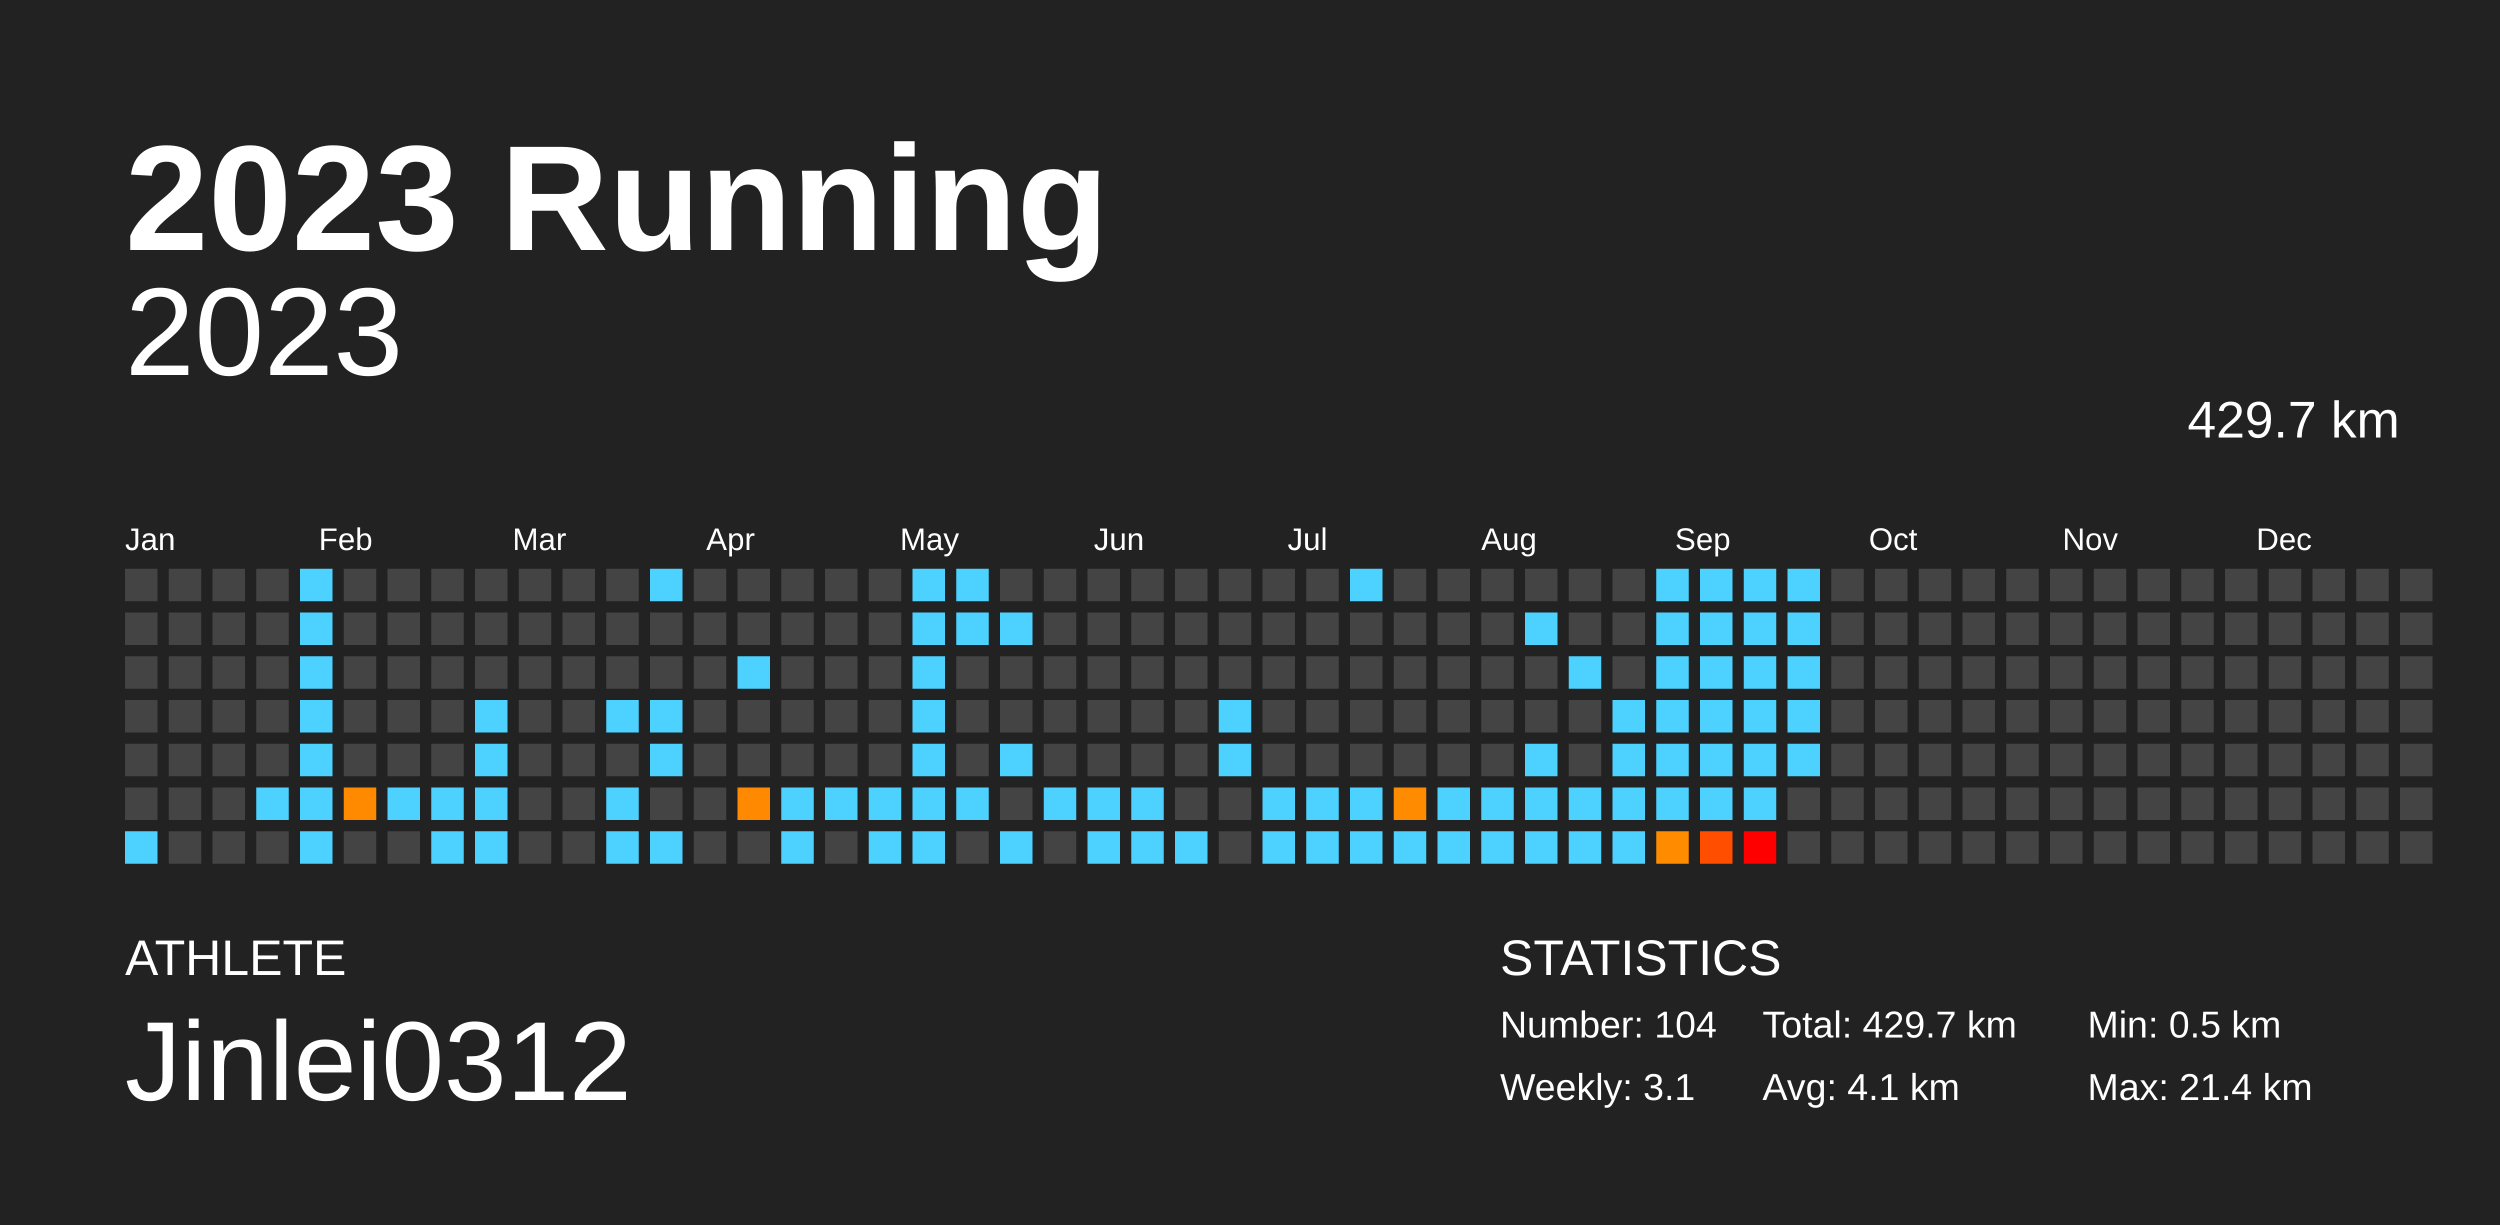
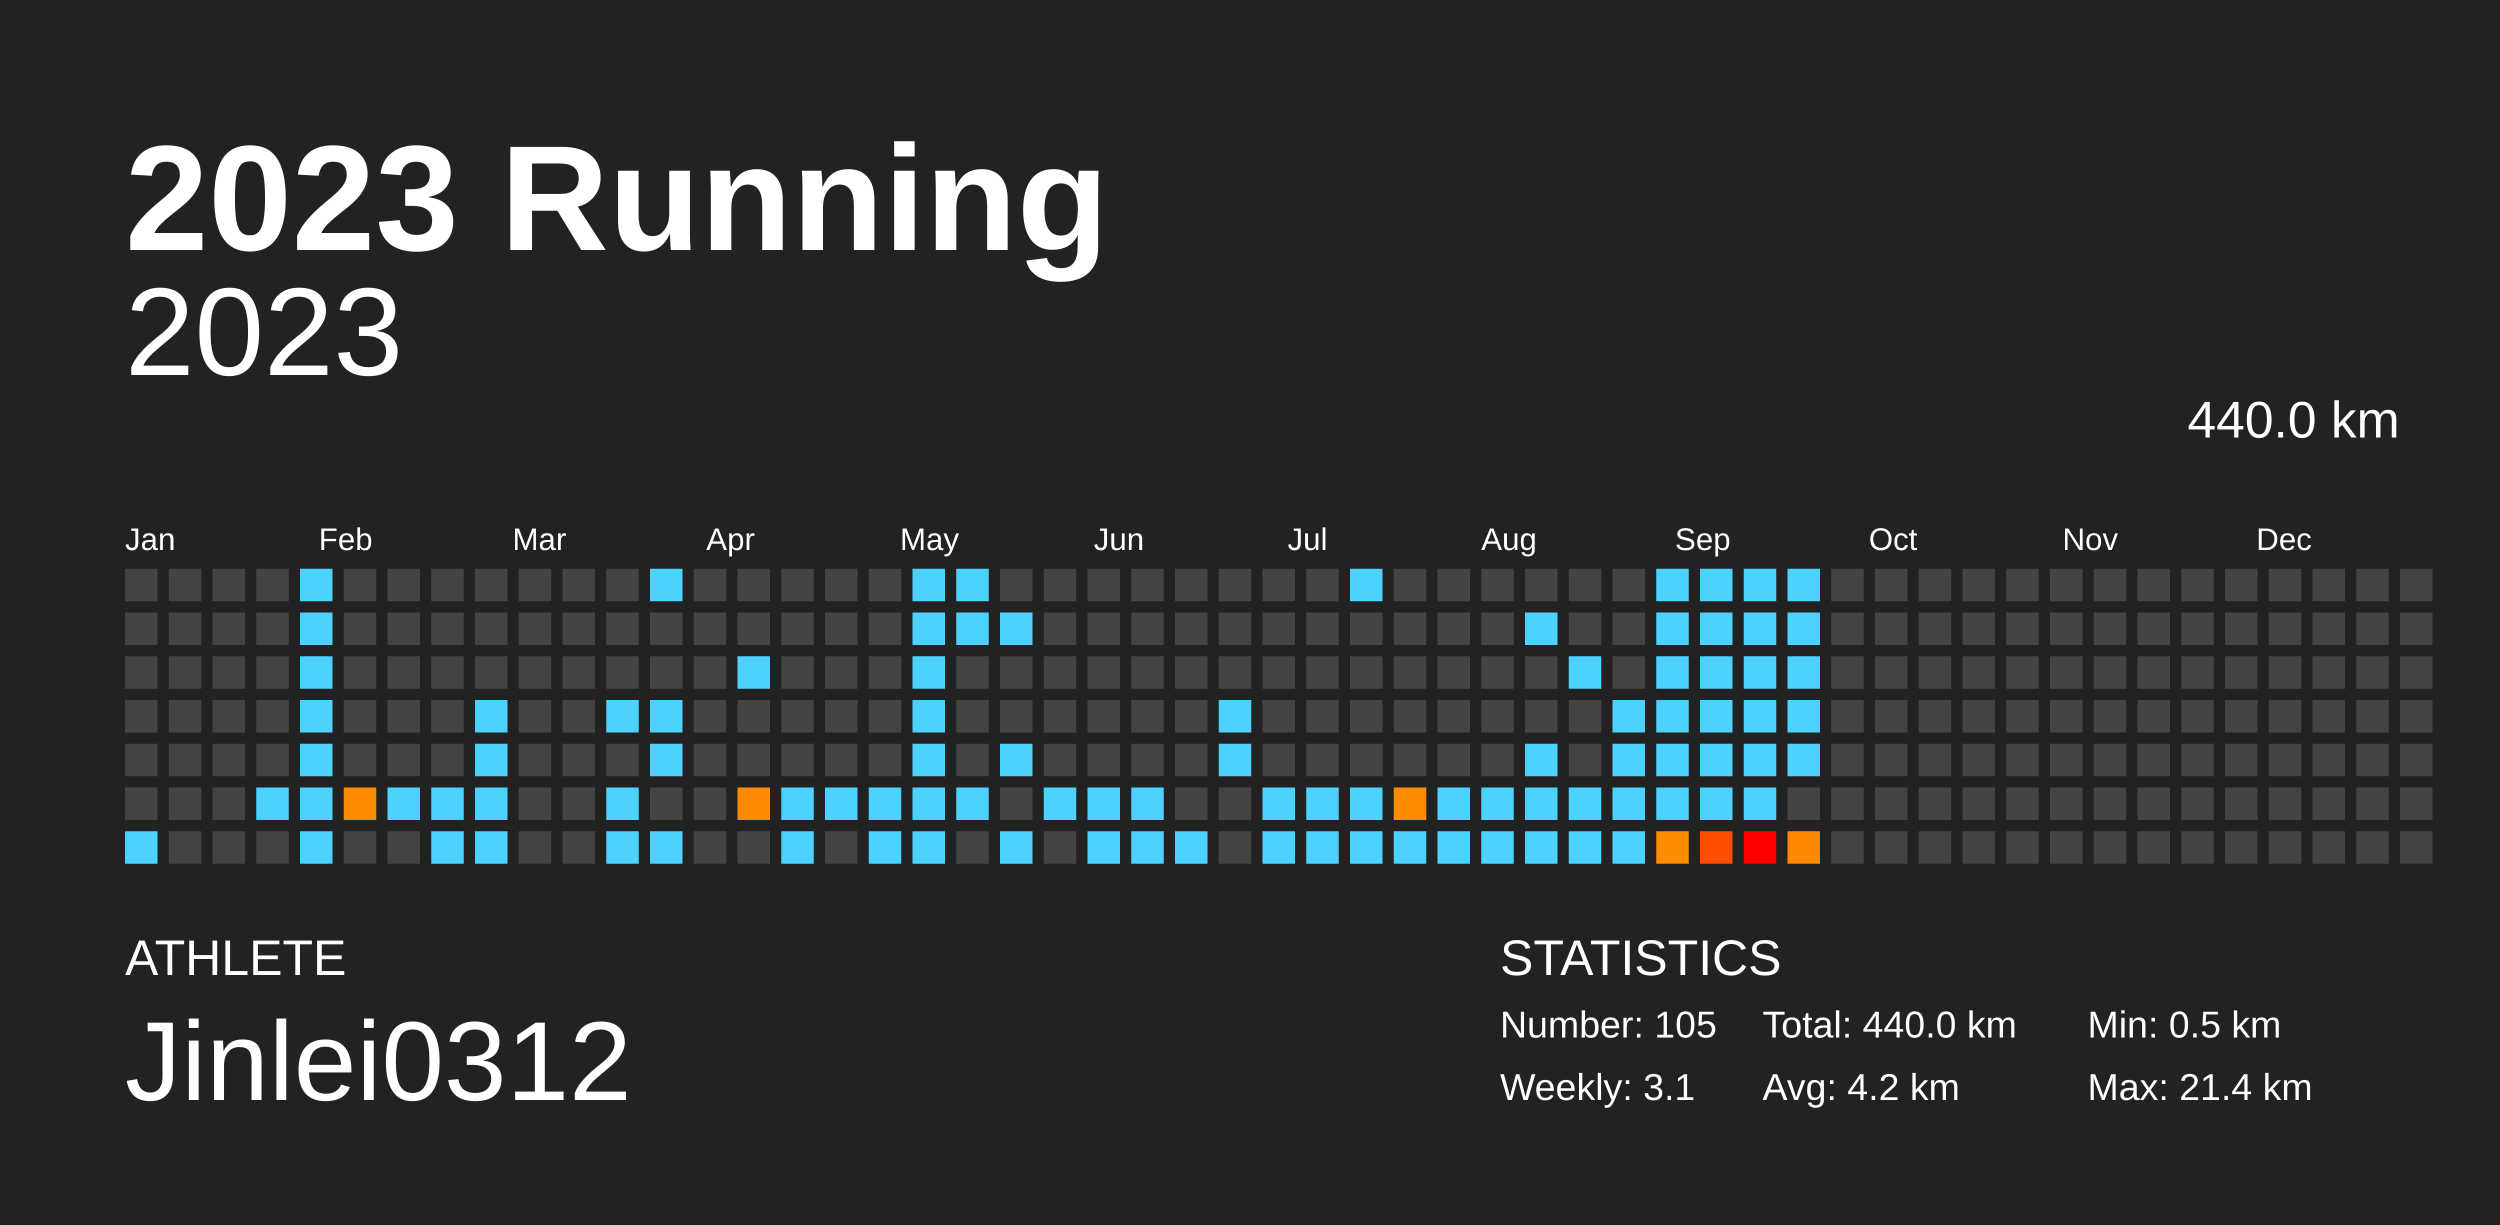
<svg xmlns="http://www.w3.org/2000/svg" baseProfile="full" height="98mm" version="1.1" viewBox="0,0,200,98" width="200mm">
  <defs />
  <rect fill="#222222" height="98" width="200" x="0" y="0" />
  <text fill="#FFFFFF" style="font-size:12px; font-family:Arial; font-weight:bold;" x="10" y="20">2023 Running</text>
  <text fill="#FFFFFF" style="font-size:4px; font-family:Arial" x="10" y="78">ATHLETE</text>
  <text fill="#FFFFFF" style="font-size:9px; font-family:Arial" x="10" y="88">Jinlei0312</text>
  <text fill="#FFFFFF" style="font-size:4px; font-family:Arial" x="120" y="78">STATISTICS</text>
-   <text fill="#FFFFFF" style="font-size:3px; font-family:Arial" x="120" y="83">Number: 104</text>
+   <text fill="#FFFFFF" style="font-size:3px; font-family:Arial" x="120" y="83">Number: 105</text>
  <text fill="#FFFFFF" style="font-size:3px; font-family:Arial" x="120" y="88">Weekly: 3.1</text>
-   <text fill="#FFFFFF" style="font-size:3px; font-family:Arial" x="141" y="83">Total: 429.7 km</text>
-   <text fill="#FFFFFF" style="font-size:3px; font-family:Arial" x="141" y="88">Avg: 4.1 km</text>
+   <text fill="#FFFFFF" style="font-size:3px; font-family:Arial" x="141" y="83">Total: 440.0 km</text>
+   <text fill="#FFFFFF" style="font-size:3px; font-family:Arial" x="141" y="88">Avg: 4.2 km</text>
  <text fill="#FFFFFF" style="font-size:3px; font-family:Arial" x="167" y="83">Min: 0.5 km</text>
  <text fill="#FFFFFF" style="font-size:3px; font-family:Arial" x="167" y="88">Max: 21.4 km</text>
  <text alignment-baseline="hanging" fill="#FFFFFF" style="font-size:10.0px; font-family:Arial;" x="10" y="30">2023</text>
-   <text alignment-baseline="hanging" fill="#FFFFFF" style="font-size:4.125px; font-family:Arial;" x="175" y="35">429.7 km</text>
+   <text alignment-baseline="hanging" fill="#FFFFFF" style="font-size:4.125px; font-family:Arial;" x="175" y="35">440.0 km</text>
  <text fill="#FFFFFF" style="font-size:2.5px; font-family:Arial" x="10.0" y="44">Jan</text>
  <text fill="#FFFFFF" style="font-size:2.5px; font-family:Arial" x="25.5" y="44">Feb</text>
  <text fill="#FFFFFF" style="font-size:2.5px; font-family:Arial" x="41.0" y="44">Mar</text>
  <text fill="#FFFFFF" style="font-size:2.5px; font-family:Arial" x="56.5" y="44">Apr</text>
  <text fill="#FFFFFF" style="font-size:2.5px; font-family:Arial" x="72.0" y="44">May</text>
  <text fill="#FFFFFF" style="font-size:2.5px; font-family:Arial" x="87.5" y="44">Jun</text>
  <text fill="#FFFFFF" style="font-size:2.5px; font-family:Arial" x="103.0" y="44">Jul</text>
  <text fill="#FFFFFF" style="font-size:2.5px; font-family:Arial" x="118.5" y="44">Aug</text>
  <text fill="#FFFFFF" style="font-size:2.5px; font-family:Arial" x="134.0" y="44">Sep</text>
  <text fill="#FFFFFF" style="font-size:2.5px; font-family:Arial" x="149.5" y="44">Oct</text>
  <text fill="#FFFFFF" style="font-size:2.5px; font-family:Arial" x="165.0" y="44">Nov</text>
  <text fill="#FFFFFF" style="font-size:2.5px; font-family:Arial" x="180.5" y="44">Dec</text>
  <rect fill="#444444" height="2.6" width="2.6" x="10.0" y="45.5" />
  <rect fill="#444444" height="2.6" width="2.6" x="10.0" y="49.0" />
  <rect fill="#444444" height="2.6" width="2.6" x="10.0" y="52.5" />
  <rect fill="#444444" height="2.6" width="2.6" x="10.0" y="56.0" />
  <rect fill="#444444" height="2.6" width="2.6" x="10.0" y="59.5" />
  <rect fill="#444444" height="2.6" width="2.6" x="10.0" y="63.0" />
  <rect fill="#4dd2ff" height="2.6" width="2.6" x="10.0" y="66.5" />
  <rect fill="#444444" height="2.6" width="2.6" x="13.5" y="45.5" />
  <rect fill="#444444" height="2.6" width="2.6" x="13.5" y="49.0" />
  <rect fill="#444444" height="2.6" width="2.6" x="13.5" y="52.5" />
  <rect fill="#444444" height="2.6" width="2.6" x="13.5" y="56.0" />
  <rect fill="#444444" height="2.6" width="2.6" x="13.5" y="59.5" />
  <rect fill="#444444" height="2.6" width="2.6" x="13.5" y="63.0" />
  <rect fill="#444444" height="2.6" width="2.6" x="13.5" y="66.5" />
  <rect fill="#444444" height="2.6" width="2.6" x="17.0" y="45.5" />
  <rect fill="#444444" height="2.6" width="2.6" x="17.0" y="49.0" />
  <rect fill="#444444" height="2.6" width="2.6" x="17.0" y="52.5" />
  <rect fill="#444444" height="2.6" width="2.6" x="17.0" y="56.0" />
  <rect fill="#444444" height="2.6" width="2.6" x="17.0" y="59.5" />
  <rect fill="#444444" height="2.6" width="2.6" x="17.0" y="63.0" />
  <rect fill="#444444" height="2.6" width="2.6" x="17.0" y="66.5" />
  <rect fill="#444444" height="2.6" width="2.6" x="20.5" y="45.5" />
  <rect fill="#444444" height="2.6" width="2.6" x="20.5" y="49.0" />
  <rect fill="#444444" height="2.6" width="2.6" x="20.5" y="52.5" />
  <rect fill="#444444" height="2.6" width="2.6" x="20.5" y="56.0" />
  <rect fill="#444444" height="2.6" width="2.6" x="20.5" y="59.5" />
  <rect fill="#4dd2ff" height="2.6" width="2.6" x="20.5" y="63.0" />
  <rect fill="#444444" height="2.6" width="2.6" x="20.5" y="66.5" />
  <rect fill="#4dd2ff" height="2.6" width="2.6" x="24.0" y="45.5" />
  <rect fill="#4dd2ff" height="2.6" width="2.6" x="24.0" y="49.0" />
  <rect fill="#4dd2ff" height="2.6" width="2.6" x="24.0" y="52.5" />
  <rect fill="#4dd2ff" height="2.6" width="2.6" x="24.0" y="56.0" />
  <rect fill="#4dd2ff" height="2.6" width="2.6" x="24.0" y="59.5" />
  <rect fill="#4dd2ff" height="2.6" width="2.6" x="24.0" y="63.0" />
  <rect fill="#4dd2ff" height="2.6" width="2.6" x="24.0" y="66.5" />
  <rect fill="#444444" height="2.6" width="2.6" x="27.5" y="45.5" />
  <rect fill="#444444" height="2.6" width="2.6" x="27.5" y="49.0" />
  <rect fill="#444444" height="2.6" width="2.6" x="27.5" y="52.5" />
  <rect fill="#444444" height="2.6" width="2.6" x="27.5" y="56.0" />
  <rect fill="#444444" height="2.6" width="2.6" x="27.5" y="59.5" />
  <rect fill="#ff8a00" height="2.6" width="2.6" x="27.5" y="63.0" />
  <rect fill="#444444" height="2.6" width="2.6" x="27.5" y="66.5" />
  <rect fill="#444444" height="2.6" width="2.6" x="31.0" y="45.5" />
  <rect fill="#444444" height="2.6" width="2.6" x="31.0" y="49.0" />
  <rect fill="#444444" height="2.6" width="2.6" x="31.0" y="52.5" />
  <rect fill="#444444" height="2.6" width="2.6" x="31.0" y="56.0" />
  <rect fill="#444444" height="2.6" width="2.6" x="31.0" y="59.5" />
  <rect fill="#4dd2ff" height="2.6" width="2.6" x="31.0" y="63.0" />
  <rect fill="#444444" height="2.6" width="2.6" x="31.0" y="66.5" />
  <rect fill="#444444" height="2.6" width="2.6" x="34.5" y="45.5" />
  <rect fill="#444444" height="2.6" width="2.6" x="34.5" y="49.0" />
  <rect fill="#444444" height="2.6" width="2.6" x="34.5" y="52.5" />
  <rect fill="#444444" height="2.6" width="2.6" x="34.5" y="56.0" />
  <rect fill="#444444" height="2.6" width="2.6" x="34.5" y="59.5" />
  <rect fill="#4dd2ff" height="2.6" width="2.6" x="34.5" y="63.0" />
  <rect fill="#4dd2ff" height="2.6" width="2.6" x="34.5" y="66.5" />
  <rect fill="#444444" height="2.6" width="2.6" x="38.0" y="45.5" />
  <rect fill="#444444" height="2.6" width="2.6" x="38.0" y="49.0" />
  <rect fill="#444444" height="2.6" width="2.6" x="38.0" y="52.5" />
  <rect fill="#4dd2ff" height="2.6" width="2.6" x="38.0" y="56.0" />
  <rect fill="#4dd2ff" height="2.6" width="2.6" x="38.0" y="59.5" />
  <rect fill="#4dd2ff" height="2.6" width="2.6" x="38.0" y="63.0" />
  <rect fill="#4dd2ff" height="2.6" width="2.6" x="38.0" y="66.5" />
  <rect fill="#444444" height="2.6" width="2.6" x="41.5" y="45.5" />
  <rect fill="#444444" height="2.6" width="2.6" x="41.5" y="49.0" />
  <rect fill="#444444" height="2.6" width="2.6" x="41.5" y="52.5" />
  <rect fill="#444444" height="2.6" width="2.6" x="41.5" y="56.0" />
  <rect fill="#444444" height="2.6" width="2.6" x="41.5" y="59.5" />
  <rect fill="#444444" height="2.6" width="2.6" x="41.5" y="63.0" />
  <rect fill="#444444" height="2.6" width="2.6" x="41.5" y="66.5" />
  <rect fill="#444444" height="2.6" width="2.6" x="45.0" y="45.5" />
  <rect fill="#444444" height="2.6" width="2.6" x="45.0" y="49.0" />
  <rect fill="#444444" height="2.6" width="2.6" x="45.0" y="52.5" />
  <rect fill="#444444" height="2.6" width="2.6" x="45.0" y="56.0" />
  <rect fill="#444444" height="2.6" width="2.6" x="45.0" y="59.5" />
  <rect fill="#444444" height="2.6" width="2.6" x="45.0" y="63.0" />
  <rect fill="#444444" height="2.6" width="2.6" x="45.0" y="66.5" />
  <rect fill="#444444" height="2.6" width="2.6" x="48.5" y="45.5" />
  <rect fill="#444444" height="2.6" width="2.6" x="48.5" y="49.0" />
  <rect fill="#444444" height="2.6" width="2.6" x="48.5" y="52.5" />
  <rect fill="#4dd2ff" height="2.6" width="2.6" x="48.5" y="56.0" />
  <rect fill="#444444" height="2.6" width="2.6" x="48.5" y="59.5" />
  <rect fill="#4dd2ff" height="2.6" width="2.6" x="48.5" y="63.0" />
  <rect fill="#4dd2ff" height="2.6" width="2.6" x="48.5" y="66.5" />
  <rect fill="#4dd2ff" height="2.6" width="2.6" x="52.0" y="45.5" />
  <rect fill="#444444" height="2.6" width="2.6" x="52.0" y="49.0" />
  <rect fill="#444444" height="2.6" width="2.6" x="52.0" y="52.5" />
  <rect fill="#4dd2ff" height="2.6" width="2.6" x="52.0" y="56.0" />
  <rect fill="#4dd2ff" height="2.6" width="2.6" x="52.0" y="59.5" />
  <rect fill="#444444" height="2.6" width="2.6" x="52.0" y="63.0" />
  <rect fill="#4dd2ff" height="2.6" width="2.6" x="52.0" y="66.5" />
  <rect fill="#444444" height="2.6" width="2.6" x="55.5" y="45.5" />
  <rect fill="#444444" height="2.6" width="2.6" x="55.5" y="49.0" />
  <rect fill="#444444" height="2.6" width="2.6" x="55.5" y="52.5" />
  <rect fill="#444444" height="2.6" width="2.6" x="55.5" y="56.0" />
  <rect fill="#444444" height="2.6" width="2.6" x="55.5" y="59.5" />
  <rect fill="#444444" height="2.6" width="2.6" x="55.5" y="63.0" />
  <rect fill="#444444" height="2.6" width="2.6" x="55.5" y="66.5" />
  <rect fill="#444444" height="2.6" width="2.6" x="59.0" y="45.5" />
  <rect fill="#444444" height="2.6" width="2.6" x="59.0" y="49.0" />
  <rect fill="#4dd2ff" height="2.6" width="2.6" x="59.0" y="52.5" />
  <rect fill="#444444" height="2.6" width="2.6" x="59.0" y="56.0" />
  <rect fill="#444444" height="2.6" width="2.6" x="59.0" y="59.5" />
  <rect fill="#ff8900" height="2.6" width="2.6" x="59.0" y="63.0" />
  <rect fill="#444444" height="2.6" width="2.6" x="59.0" y="66.5" />
  <rect fill="#444444" height="2.6" width="2.6" x="62.5" y="45.5" />
  <rect fill="#444444" height="2.6" width="2.6" x="62.5" y="49.0" />
  <rect fill="#444444" height="2.6" width="2.6" x="62.5" y="52.5" />
  <rect fill="#444444" height="2.6" width="2.6" x="62.5" y="56.0" />
  <rect fill="#444444" height="2.6" width="2.6" x="62.5" y="59.5" />
  <rect fill="#4dd2ff" height="2.6" width="2.6" x="62.5" y="63.0" />
  <rect fill="#4dd2ff" height="2.6" width="2.6" x="62.5" y="66.5" />
  <rect fill="#444444" height="2.6" width="2.6" x="66.0" y="45.5" />
  <rect fill="#444444" height="2.6" width="2.6" x="66.0" y="49.0" />
  <rect fill="#444444" height="2.6" width="2.6" x="66.0" y="52.5" />
  <rect fill="#444444" height="2.6" width="2.6" x="66.0" y="56.0" />
  <rect fill="#444444" height="2.6" width="2.6" x="66.0" y="59.5" />
  <rect fill="#4dd2ff" height="2.6" width="2.6" x="66.0" y="63.0" />
  <rect fill="#444444" height="2.6" width="2.6" x="66.0" y="66.5" />
  <rect fill="#444444" height="2.6" width="2.6" x="69.5" y="45.5" />
  <rect fill="#444444" height="2.6" width="2.6" x="69.5" y="49.0" />
  <rect fill="#444444" height="2.6" width="2.6" x="69.5" y="52.5" />
  <rect fill="#444444" height="2.6" width="2.6" x="69.5" y="56.0" />
  <rect fill="#444444" height="2.6" width="2.6" x="69.5" y="59.5" />
  <rect fill="#4dd2ff" height="2.6" width="2.6" x="69.5" y="63.0" />
  <rect fill="#4dd2ff" height="2.6" width="2.6" x="69.5" y="66.5" />
  <rect fill="#4dd2ff" height="2.6" width="2.6" x="73.0" y="45.5" />
  <rect fill="#4dd2ff" height="2.6" width="2.6" x="73.0" y="49.0" />
  <rect fill="#4dd2ff" height="2.6" width="2.6" x="73.0" y="52.5" />
  <rect fill="#4dd2ff" height="2.6" width="2.6" x="73.0" y="56.0" />
  <rect fill="#4dd2ff" height="2.6" width="2.6" x="73.0" y="59.5" />
  <rect fill="#4dd2ff" height="2.6" width="2.6" x="73.0" y="63.0" />
  <rect fill="#4dd2ff" height="2.6" width="2.6" x="73.0" y="66.5" />
  <rect fill="#4dd2ff" height="2.6" width="2.6" x="76.5" y="45.5" />
  <rect fill="#4dd2ff" height="2.6" width="2.6" x="76.5" y="49.0" />
  <rect fill="#444444" height="2.6" width="2.6" x="76.5" y="52.5" />
  <rect fill="#444444" height="2.6" width="2.6" x="76.5" y="56.0" />
  <rect fill="#444444" height="2.6" width="2.6" x="76.5" y="59.5" />
  <rect fill="#4dd2ff" height="2.6" width="2.6" x="76.5" y="63.0" />
  <rect fill="#444444" height="2.6" width="2.6" x="76.5" y="66.5" />
  <rect fill="#444444" height="2.6" width="2.6" x="80.0" y="45.5" />
  <rect fill="#4dd2ff" height="2.6" width="2.6" x="80.0" y="49.0" />
  <rect fill="#444444" height="2.6" width="2.6" x="80.0" y="52.5" />
  <rect fill="#444444" height="2.6" width="2.6" x="80.0" y="56.0" />
  <rect fill="#4dd2ff" height="2.6" width="2.6" x="80.0" y="59.5" />
  <rect fill="#444444" height="2.6" width="2.6" x="80.0" y="63.0" />
  <rect fill="#4dd2ff" height="2.6" width="2.6" x="80.0" y="66.5" />
  <rect fill="#444444" height="2.6" width="2.6" x="83.5" y="45.5" />
  <rect fill="#444444" height="2.6" width="2.6" x="83.5" y="49.0" />
  <rect fill="#444444" height="2.6" width="2.6" x="83.5" y="52.5" />
  <rect fill="#444444" height="2.6" width="2.6" x="83.5" y="56.0" />
  <rect fill="#444444" height="2.6" width="2.6" x="83.5" y="59.5" />
  <rect fill="#4dd2ff" height="2.6" width="2.6" x="83.5" y="63.0" />
  <rect fill="#444444" height="2.6" width="2.6" x="83.5" y="66.5" />
  <rect fill="#444444" height="2.6" width="2.6" x="87.0" y="45.5" />
  <rect fill="#444444" height="2.6" width="2.6" x="87.0" y="49.0" />
  <rect fill="#444444" height="2.6" width="2.6" x="87.0" y="52.5" />
  <rect fill="#444444" height="2.6" width="2.6" x="87.0" y="56.0" />
  <rect fill="#444444" height="2.6" width="2.6" x="87.0" y="59.5" />
  <rect fill="#4dd2ff" height="2.6" width="2.6" x="87.0" y="63.0" />
  <rect fill="#4dd2ff" height="2.6" width="2.6" x="87.0" y="66.5" />
  <rect fill="#444444" height="2.6" width="2.6" x="90.5" y="45.5" />
  <rect fill="#444444" height="2.6" width="2.6" x="90.5" y="49.0" />
  <rect fill="#444444" height="2.6" width="2.6" x="90.5" y="52.5" />
  <rect fill="#444444" height="2.6" width="2.6" x="90.5" y="56.0" />
  <rect fill="#444444" height="2.6" width="2.6" x="90.5" y="59.5" />
  <rect fill="#4dd2ff" height="2.6" width="2.6" x="90.5" y="63.0" />
  <rect fill="#4dd2ff" height="2.6" width="2.6" x="90.5" y="66.5" />
  <rect fill="#444444" height="2.6" width="2.6" x="94.0" y="45.5" />
  <rect fill="#444444" height="2.6" width="2.6" x="94.0" y="49.0" />
  <rect fill="#444444" height="2.6" width="2.6" x="94.0" y="52.5" />
  <rect fill="#444444" height="2.6" width="2.6" x="94.0" y="56.0" />
  <rect fill="#444444" height="2.6" width="2.6" x="94.0" y="59.5" />
  <rect fill="#444444" height="2.6" width="2.6" x="94.0" y="63.0" />
  <rect fill="#4dd2ff" height="2.6" width="2.6" x="94.0" y="66.5" />
  <rect fill="#444444" height="2.6" width="2.6" x="97.5" y="45.5" />
  <rect fill="#444444" height="2.6" width="2.6" x="97.5" y="49.0" />
  <rect fill="#444444" height="2.6" width="2.6" x="97.5" y="52.5" />
  <rect fill="#4dd2ff" height="2.6" width="2.6" x="97.5" y="56.0" />
  <rect fill="#4dd2ff" height="2.6" width="2.6" x="97.5" y="59.5" />
  <rect fill="#444444" height="2.6" width="2.6" x="97.5" y="63.0" />
  <rect fill="#444444" height="2.6" width="2.6" x="97.5" y="66.5" />
  <rect fill="#444444" height="2.6" width="2.6" x="101.0" y="45.5" />
  <rect fill="#444444" height="2.6" width="2.6" x="101.0" y="49.0" />
  <rect fill="#444444" height="2.6" width="2.6" x="101.0" y="52.5" />
  <rect fill="#444444" height="2.6" width="2.6" x="101.0" y="56.0" />
  <rect fill="#444444" height="2.6" width="2.6" x="101.0" y="59.5" />
  <rect fill="#4dd2ff" height="2.6" width="2.6" x="101.0" y="63.0" />
  <rect fill="#4dd2ff" height="2.6" width="2.6" x="101.0" y="66.5" />
  <rect fill="#444444" height="2.6" width="2.6" x="104.5" y="45.5" />
  <rect fill="#444444" height="2.6" width="2.6" x="104.5" y="49.0" />
  <rect fill="#444444" height="2.6" width="2.6" x="104.5" y="52.5" />
  <rect fill="#444444" height="2.6" width="2.6" x="104.5" y="56.0" />
  <rect fill="#444444" height="2.6" width="2.6" x="104.5" y="59.5" />
  <rect fill="#4dd2ff" height="2.6" width="2.6" x="104.5" y="63.0" />
  <rect fill="#4dd2ff" height="2.6" width="2.6" x="104.5" y="66.5" />
  <rect fill="#4dd2ff" height="2.6" width="2.6" x="108.0" y="45.5" />
  <rect fill="#444444" height="2.6" width="2.6" x="108.0" y="49.0" />
  <rect fill="#444444" height="2.6" width="2.6" x="108.0" y="52.5" />
  <rect fill="#444444" height="2.6" width="2.6" x="108.0" y="56.0" />
  <rect fill="#444444" height="2.6" width="2.6" x="108.0" y="59.5" />
  <rect fill="#4dd2ff" height="2.6" width="2.6" x="108.0" y="63.0" />
  <rect fill="#4dd2ff" height="2.6" width="2.6" x="108.0" y="66.5" />
  <rect fill="#444444" height="2.6" width="2.6" x="111.5" y="45.5" />
  <rect fill="#444444" height="2.6" width="2.6" x="111.5" y="49.0" />
  <rect fill="#444444" height="2.6" width="2.6" x="111.5" y="52.5" />
  <rect fill="#444444" height="2.6" width="2.6" x="111.5" y="56.0" />
  <rect fill="#444444" height="2.6" width="2.6" x="111.5" y="59.5" />
  <rect fill="#ff8b00" height="2.6" width="2.6" x="111.5" y="63.0" />
  <rect fill="#4dd2ff" height="2.6" width="2.6" x="111.5" y="66.5" />
  <rect fill="#444444" height="2.6" width="2.6" x="115.0" y="45.5" />
  <rect fill="#444444" height="2.6" width="2.6" x="115.0" y="49.0" />
  <rect fill="#444444" height="2.6" width="2.6" x="115.0" y="52.5" />
  <rect fill="#444444" height="2.6" width="2.6" x="115.0" y="56.0" />
  <rect fill="#444444" height="2.6" width="2.6" x="115.0" y="59.5" />
  <rect fill="#4dd2ff" height="2.6" width="2.6" x="115.0" y="63.0" />
  <rect fill="#4dd2ff" height="2.6" width="2.6" x="115.0" y="66.5" />
  <rect fill="#444444" height="2.6" width="2.6" x="118.5" y="45.5" />
  <rect fill="#444444" height="2.6" width="2.6" x="118.5" y="49.0" />
  <rect fill="#444444" height="2.6" width="2.6" x="118.5" y="52.5" />
  <rect fill="#444444" height="2.6" width="2.6" x="118.5" y="56.0" />
  <rect fill="#444444" height="2.6" width="2.6" x="118.5" y="59.5" />
  <rect fill="#4dd2ff" height="2.6" width="2.6" x="118.5" y="63.0" />
  <rect fill="#4dd2ff" height="2.6" width="2.6" x="118.5" y="66.5" />
  <rect fill="#444444" height="2.6" width="2.6" x="122.0" y="45.5" />
  <rect fill="#4dd2ff" height="2.6" width="2.6" x="122.0" y="49.0" />
  <rect fill="#444444" height="2.6" width="2.6" x="122.0" y="52.5" />
  <rect fill="#444444" height="2.6" width="2.6" x="122.0" y="56.0" />
  <rect fill="#4dd2ff" height="2.6" width="2.6" x="122.0" y="59.5" />
  <rect fill="#4dd2ff" height="2.6" width="2.6" x="122.0" y="63.0" />
  <rect fill="#4dd2ff" height="2.6" width="2.6" x="122.0" y="66.5" />
  <rect fill="#444444" height="2.6" width="2.6" x="125.5" y="45.5" />
  <rect fill="#444444" height="2.6" width="2.6" x="125.5" y="49.0" />
  <rect fill="#4dd2ff" height="2.6" width="2.6" x="125.5" y="52.5" />
  <rect fill="#444444" height="2.6" width="2.6" x="125.5" y="56.0" />
  <rect fill="#444444" height="2.6" width="2.6" x="125.5" y="59.5" />
  <rect fill="#4dd2ff" height="2.6" width="2.6" x="125.5" y="63.0" />
  <rect fill="#4dd2ff" height="2.6" width="2.6" x="125.5" y="66.5" />
  <rect fill="#444444" height="2.6" width="2.6" x="129.0" y="45.5" />
  <rect fill="#444444" height="2.6" width="2.6" x="129.0" y="49.0" />
  <rect fill="#444444" height="2.6" width="2.6" x="129.0" y="52.5" />
  <rect fill="#4dd2ff" height="2.6" width="2.6" x="129.0" y="56.0" />
  <rect fill="#4dd2ff" height="2.6" width="2.6" x="129.0" y="59.5" />
  <rect fill="#4dd2ff" height="2.6" width="2.6" x="129.0" y="63.0" />
  <rect fill="#4dd2ff" height="2.6" width="2.6" x="129.0" y="66.5" />
  <rect fill="#4dd2ff" height="2.6" width="2.6" x="132.5" y="45.5" />
  <rect fill="#4dd2ff" height="2.6" width="2.6" x="132.5" y="49.0" />
  <rect fill="#4dd2ff" height="2.6" width="2.6" x="132.5" y="52.5" />
  <rect fill="#4dd2ff" height="2.6" width="2.6" x="132.5" y="56.0" />
  <rect fill="#4dd2ff" height="2.6" width="2.6" x="132.5" y="59.5" />
  <rect fill="#4dd2ff" height="2.6" width="2.6" x="132.5" y="63.0" />
  <rect fill="#ff8b00" height="2.6" width="2.6" x="132.5" y="66.5" />
  <rect fill="#4dd2ff" height="2.6" width="2.6" x="136.0" y="45.5" />
  <rect fill="#4dd2ff" height="2.6" width="2.6" x="136.0" y="49.0" />
  <rect fill="#4dd2ff" height="2.6" width="2.6" x="136.0" y="52.5" />
  <rect fill="#4dd2ff" height="2.6" width="2.6" x="136.0" y="56.0" />
  <rect fill="#4dd2ff" height="2.6" width="2.6" x="136.0" y="59.5" />
  <rect fill="#4dd2ff" height="2.6" width="2.6" x="136.0" y="63.0" />
  <rect fill="#ff4e00" height="2.6" width="2.6" x="136.0" y="66.5" />
  <rect fill="#4dd2ff" height="2.6" width="2.6" x="139.5" y="45.5" />
  <rect fill="#4dd2ff" height="2.6" width="2.6" x="139.5" y="49.0" />
  <rect fill="#4dd2ff" height="2.6" width="2.6" x="139.5" y="52.5" />
  <rect fill="#4dd2ff" height="2.6" width="2.6" x="139.5" y="56.0" />
  <rect fill="#4dd2ff" height="2.6" width="2.6" x="139.5" y="59.5" />
  <rect fill="#4dd2ff" height="2.6" width="2.6" x="139.5" y="63.0" />
  <rect fill="red" height="2.6" width="2.6" x="139.5" y="66.5" />
  <rect fill="#4dd2ff" height="2.6" width="2.6" x="143.0" y="45.5" />
  <rect fill="#4dd2ff" height="2.6" width="2.6" x="143.0" y="49.0" />
  <rect fill="#4dd2ff" height="2.6" width="2.6" x="143.0" y="52.5" />
  <rect fill="#4dd2ff" height="2.6" width="2.6" x="143.0" y="56.0" />
  <rect fill="#4dd2ff" height="2.6" width="2.6" x="143.0" y="59.5" />
  <rect fill="#444444" height="2.6" width="2.6" x="143.0" y="63.0" />
-   <rect fill="#444444" height="2.6" width="2.6" x="143.0" y="66.5" />
+   <rect fill="#ff8800" height="2.6" width="2.6" x="143.0" y="66.5" />
  <rect fill="#444444" height="2.6" width="2.6" x="146.5" y="45.5" />
  <rect fill="#444444" height="2.6" width="2.6" x="146.5" y="49.0" />
  <rect fill="#444444" height="2.6" width="2.6" x="146.5" y="52.5" />
  <rect fill="#444444" height="2.6" width="2.6" x="146.5" y="56.0" />
  <rect fill="#444444" height="2.6" width="2.6" x="146.5" y="59.5" />
  <rect fill="#444444" height="2.6" width="2.6" x="146.5" y="63.0" />
  <rect fill="#444444" height="2.6" width="2.6" x="146.5" y="66.5" />
  <rect fill="#444444" height="2.6" width="2.6" x="150.0" y="45.5" />
  <rect fill="#444444" height="2.6" width="2.6" x="150.0" y="49.0" />
  <rect fill="#444444" height="2.6" width="2.6" x="150.0" y="52.5" />
  <rect fill="#444444" height="2.6" width="2.6" x="150.0" y="56.0" />
  <rect fill="#444444" height="2.6" width="2.6" x="150.0" y="59.5" />
  <rect fill="#444444" height="2.6" width="2.6" x="150.0" y="63.0" />
  <rect fill="#444444" height="2.6" width="2.6" x="150.0" y="66.5" />
  <rect fill="#444444" height="2.6" width="2.6" x="153.5" y="45.5" />
  <rect fill="#444444" height="2.6" width="2.6" x="153.5" y="49.0" />
  <rect fill="#444444" height="2.6" width="2.6" x="153.5" y="52.5" />
  <rect fill="#444444" height="2.6" width="2.6" x="153.5" y="56.0" />
  <rect fill="#444444" height="2.6" width="2.6" x="153.5" y="59.5" />
  <rect fill="#444444" height="2.6" width="2.6" x="153.5" y="63.0" />
  <rect fill="#444444" height="2.6" width="2.6" x="153.5" y="66.5" />
  <rect fill="#444444" height="2.6" width="2.6" x="157.0" y="45.5" />
  <rect fill="#444444" height="2.6" width="2.6" x="157.0" y="49.0" />
  <rect fill="#444444" height="2.6" width="2.6" x="157.0" y="52.5" />
  <rect fill="#444444" height="2.6" width="2.6" x="157.0" y="56.0" />
  <rect fill="#444444" height="2.6" width="2.6" x="157.0" y="59.5" />
  <rect fill="#444444" height="2.6" width="2.6" x="157.0" y="63.0" />
  <rect fill="#444444" height="2.6" width="2.6" x="157.0" y="66.5" />
  <rect fill="#444444" height="2.6" width="2.6" x="160.5" y="45.5" />
  <rect fill="#444444" height="2.6" width="2.6" x="160.5" y="49.0" />
  <rect fill="#444444" height="2.6" width="2.6" x="160.5" y="52.5" />
  <rect fill="#444444" height="2.6" width="2.6" x="160.5" y="56.0" />
  <rect fill="#444444" height="2.6" width="2.6" x="160.5" y="59.5" />
  <rect fill="#444444" height="2.6" width="2.6" x="160.5" y="63.0" />
  <rect fill="#444444" height="2.6" width="2.6" x="160.5" y="66.5" />
  <rect fill="#444444" height="2.6" width="2.6" x="164.0" y="45.5" />
  <rect fill="#444444" height="2.6" width="2.6" x="164.0" y="49.0" />
  <rect fill="#444444" height="2.6" width="2.6" x="164.0" y="52.5" />
  <rect fill="#444444" height="2.6" width="2.6" x="164.0" y="56.0" />
  <rect fill="#444444" height="2.6" width="2.6" x="164.0" y="59.5" />
  <rect fill="#444444" height="2.6" width="2.6" x="164.0" y="63.0" />
  <rect fill="#444444" height="2.6" width="2.6" x="164.0" y="66.5" />
  <rect fill="#444444" height="2.6" width="2.6" x="167.5" y="45.5" />
  <rect fill="#444444" height="2.6" width="2.6" x="167.5" y="49.0" />
  <rect fill="#444444" height="2.6" width="2.6" x="167.5" y="52.5" />
  <rect fill="#444444" height="2.6" width="2.6" x="167.5" y="56.0" />
  <rect fill="#444444" height="2.6" width="2.6" x="167.5" y="59.5" />
  <rect fill="#444444" height="2.6" width="2.6" x="167.5" y="63.0" />
  <rect fill="#444444" height="2.6" width="2.6" x="167.5" y="66.5" />
  <rect fill="#444444" height="2.6" width="2.6" x="171.0" y="45.5" />
  <rect fill="#444444" height="2.6" width="2.6" x="171.0" y="49.0" />
  <rect fill="#444444" height="2.6" width="2.6" x="171.0" y="52.5" />
  <rect fill="#444444" height="2.6" width="2.6" x="171.0" y="56.0" />
  <rect fill="#444444" height="2.6" width="2.6" x="171.0" y="59.5" />
  <rect fill="#444444" height="2.6" width="2.6" x="171.0" y="63.0" />
  <rect fill="#444444" height="2.6" width="2.6" x="171.0" y="66.5" />
  <rect fill="#444444" height="2.6" width="2.6" x="174.5" y="45.5" />
  <rect fill="#444444" height="2.6" width="2.6" x="174.5" y="49.0" />
  <rect fill="#444444" height="2.6" width="2.6" x="174.5" y="52.5" />
  <rect fill="#444444" height="2.6" width="2.6" x="174.5" y="56.0" />
  <rect fill="#444444" height="2.6" width="2.6" x="174.5" y="59.5" />
  <rect fill="#444444" height="2.6" width="2.6" x="174.5" y="63.0" />
  <rect fill="#444444" height="2.6" width="2.6" x="174.5" y="66.5" />
  <rect fill="#444444" height="2.6" width="2.6" x="178.0" y="45.5" />
  <rect fill="#444444" height="2.6" width="2.6" x="178.0" y="49.0" />
  <rect fill="#444444" height="2.6" width="2.6" x="178.0" y="52.5" />
  <rect fill="#444444" height="2.6" width="2.6" x="178.0" y="56.0" />
  <rect fill="#444444" height="2.6" width="2.6" x="178.0" y="59.5" />
  <rect fill="#444444" height="2.6" width="2.6" x="178.0" y="63.0" />
  <rect fill="#444444" height="2.6" width="2.6" x="178.0" y="66.5" />
  <rect fill="#444444" height="2.6" width="2.6" x="181.5" y="45.5" />
  <rect fill="#444444" height="2.6" width="2.6" x="181.5" y="49.0" />
  <rect fill="#444444" height="2.6" width="2.6" x="181.5" y="52.5" />
  <rect fill="#444444" height="2.6" width="2.6" x="181.5" y="56.0" />
  <rect fill="#444444" height="2.6" width="2.6" x="181.5" y="59.5" />
  <rect fill="#444444" height="2.6" width="2.6" x="181.5" y="63.0" />
  <rect fill="#444444" height="2.6" width="2.6" x="181.5" y="66.5" />
  <rect fill="#444444" height="2.6" width="2.6" x="185.0" y="45.5" />
  <rect fill="#444444" height="2.6" width="2.6" x="185.0" y="49.0" />
  <rect fill="#444444" height="2.6" width="2.6" x="185.0" y="52.5" />
  <rect fill="#444444" height="2.6" width="2.6" x="185.0" y="56.0" />
  <rect fill="#444444" height="2.6" width="2.6" x="185.0" y="59.5" />
  <rect fill="#444444" height="2.6" width="2.6" x="185.0" y="63.0" />
  <rect fill="#444444" height="2.6" width="2.6" x="185.0" y="66.5" />
  <rect fill="#444444" height="2.6" width="2.6" x="188.5" y="45.5" />
  <rect fill="#444444" height="2.6" width="2.6" x="188.5" y="49.0" />
  <rect fill="#444444" height="2.6" width="2.6" x="188.5" y="52.5" />
  <rect fill="#444444" height="2.6" width="2.6" x="188.5" y="56.0" />
  <rect fill="#444444" height="2.6" width="2.6" x="188.5" y="59.5" />
  <rect fill="#444444" height="2.6" width="2.6" x="188.5" y="63.0" />
  <rect fill="#444444" height="2.6" width="2.6" x="188.5" y="66.5" />
  <rect fill="#444444" height="2.6" width="2.6" x="192.0" y="45.5" />
  <rect fill="#444444" height="2.6" width="2.6" x="192.0" y="49.0" />
  <rect fill="#444444" height="2.6" width="2.6" x="192.0" y="52.5" />
  <rect fill="#444444" height="2.6" width="2.6" x="192.0" y="56.0" />
  <rect fill="#444444" height="2.6" width="2.6" x="192.0" y="59.5" />
  <rect fill="#444444" height="2.6" width="2.6" x="192.0" y="63.0" />
  <rect fill="#444444" height="2.6" width="2.6" x="192.0" y="66.5" />
</svg>
